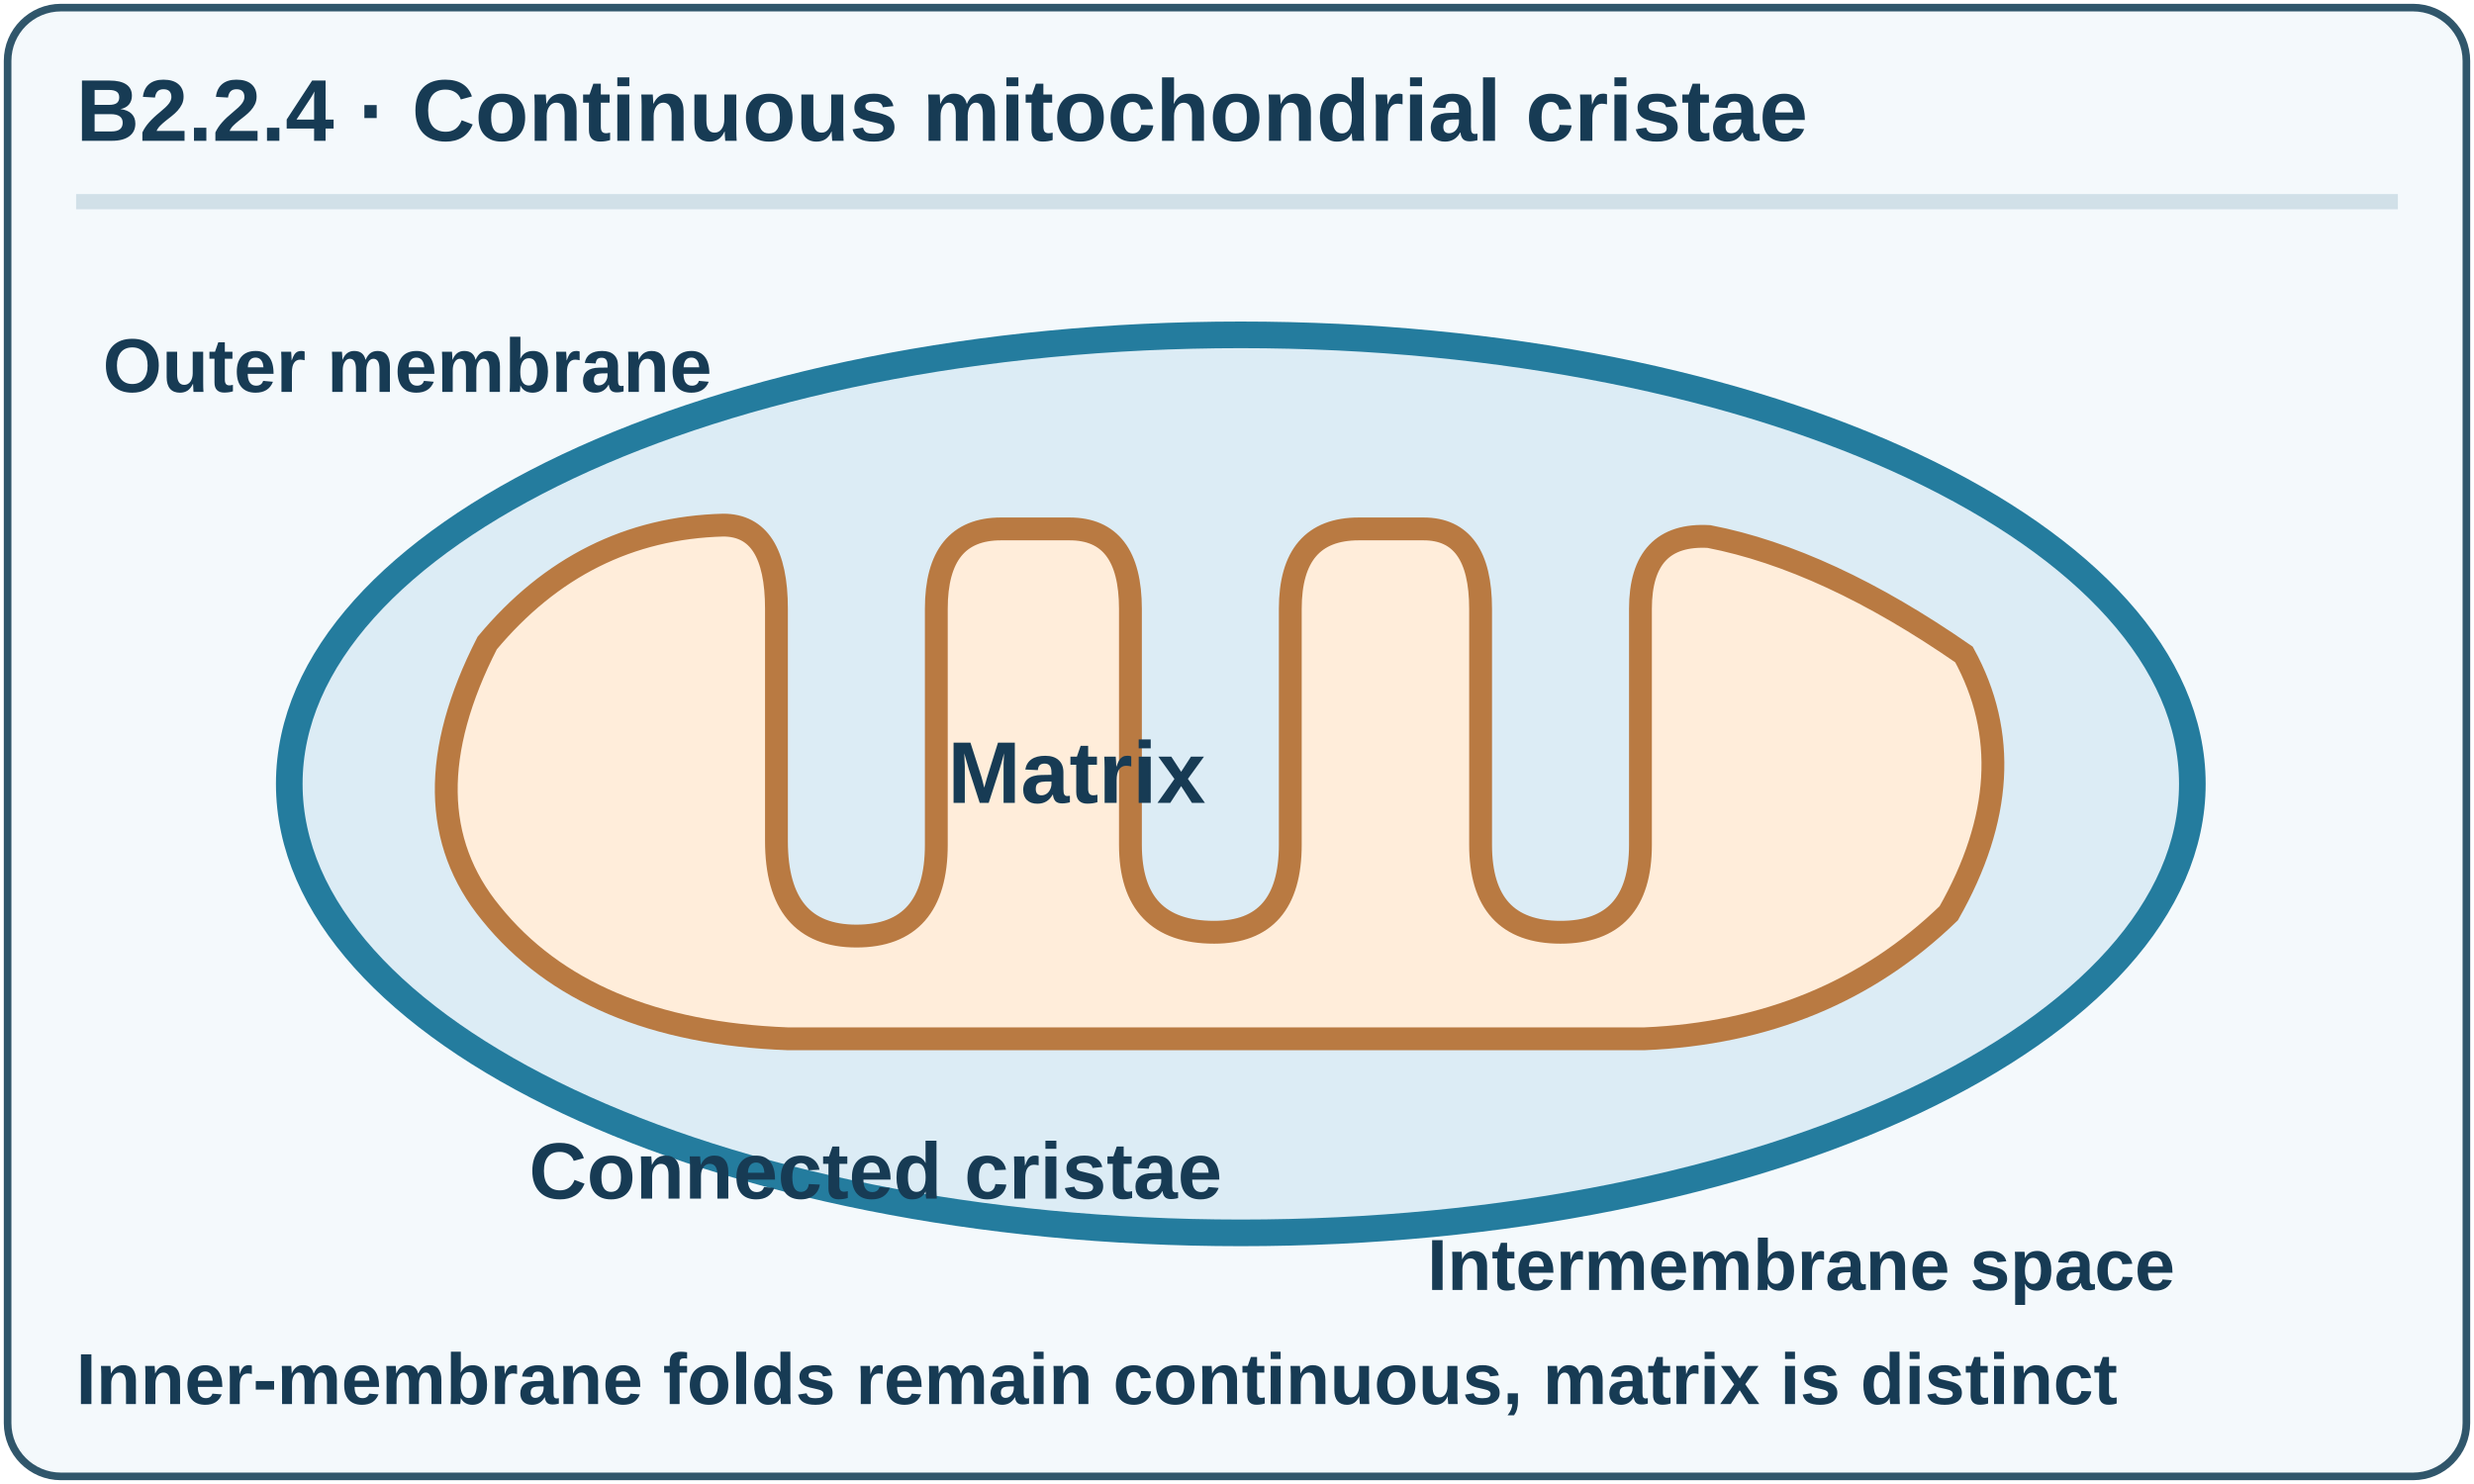
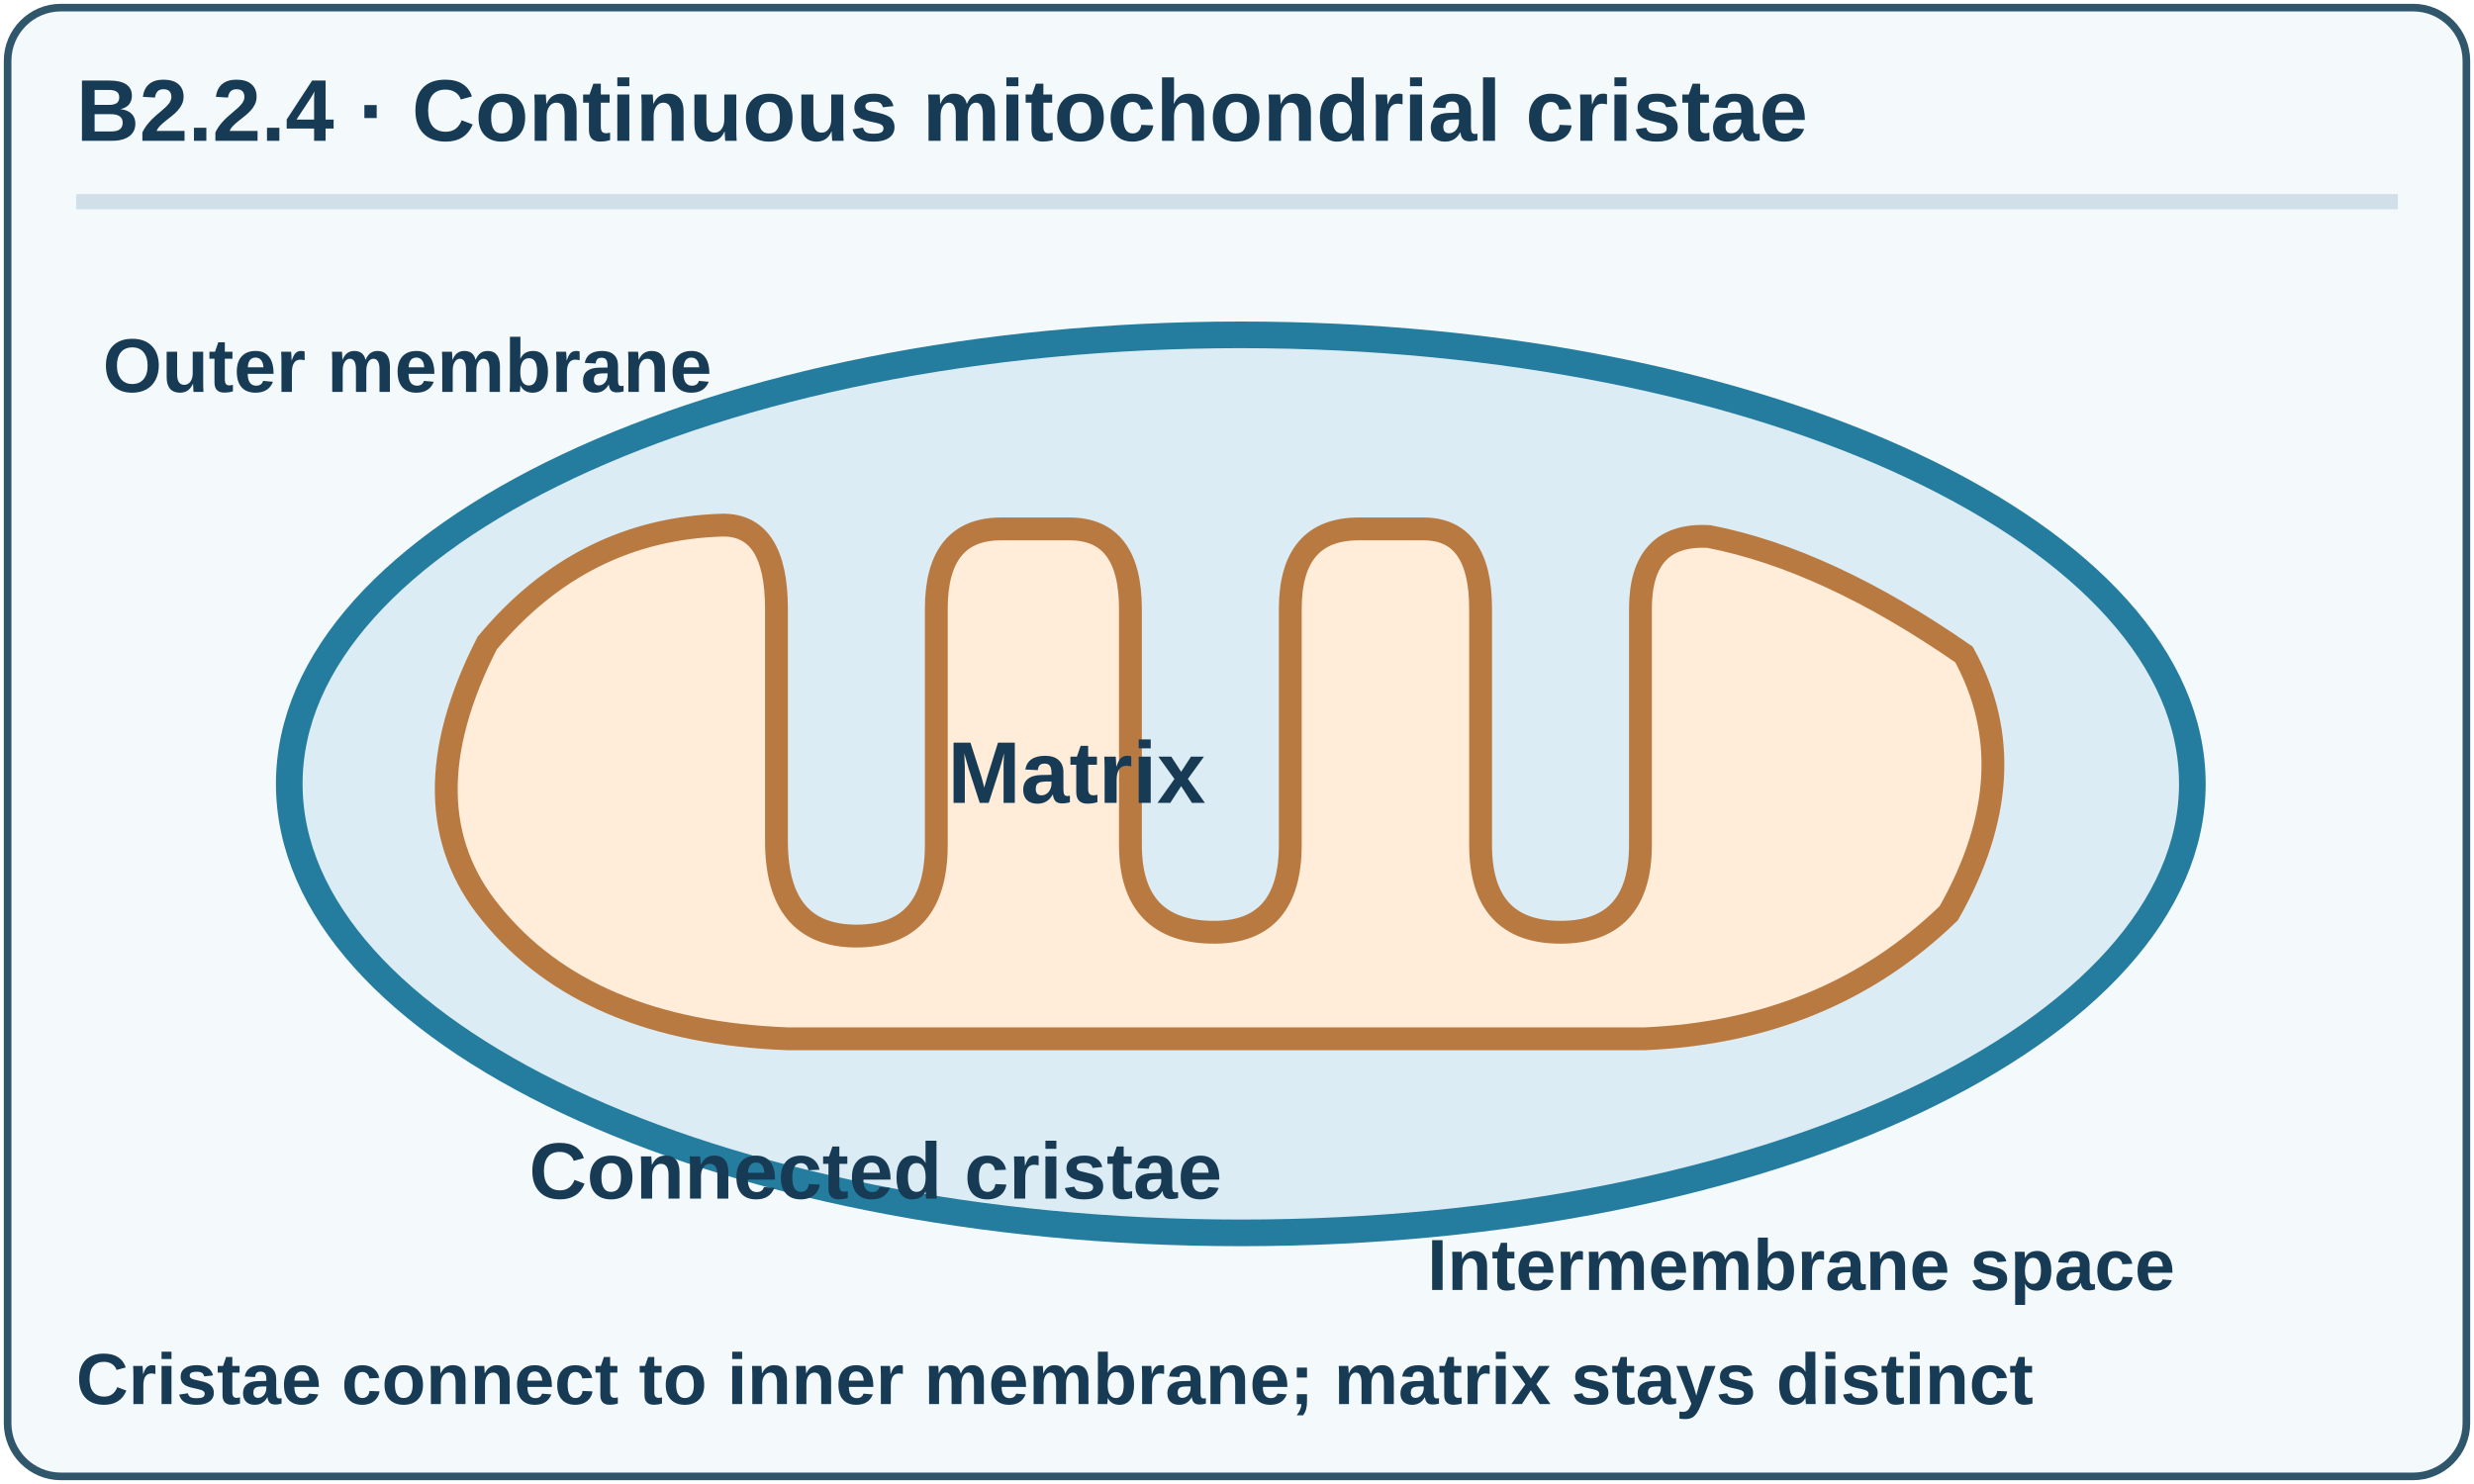
<svg xmlns="http://www.w3.org/2000/svg" viewBox="0 0 650 390" role="img" aria-labelledby="title">
  <defs>
    <marker id="tip" markerWidth="7" markerHeight="7" refX="6" refY="3" orient="auto">
      <path d="M0 0 L6 3 L0 6" fill="#268ca4" />
    </marker>
  </defs>
  <rect x="2" y="2" width="646" height="386" rx="14" fill="#f4f9fc" stroke="#30566b" stroke-width="2" />
  <text x="20" y="37" fill="#173b54" font-family="Arial,sans-serif" font-size="23" font-weight="600">B2.2.4 · Continuous mitochondrial cristae</text>
  <path d="M20 53 L630 53" fill="none" stroke="#d1e0e8" stroke-width="4" />
  <ellipse cx="326" cy="206" rx="250" ry="118" fill="#dcecf5" stroke="#247c9e" stroke-width="7" />
  <path d="M128 169 Q153 139 190 138 Q204 138 204 160 L204 221 Q204 246 225 246 Q246 246 246 222 L246 160 Q246 139 263 139 L281 139 Q297 139 297 160 L297 222 Q297 245 319 245 Q339 245 339 222 L339 160 Q339 139 357 139 L374 139 Q389 139 389 160 L389 222 Q389 245 410 245 Q431 245 431 222 L431 160 Q431 140 449 141 Q480 147 516 172 Q533 203 512 240 Q480 271 432 273 L207 273 Q154 271 129 240 Q106 212 128 169 Z" fill="#ffedda" stroke="#b97a42" stroke-width="6" />
  <text x="249" y="211" fill="#173b54" font-family="Arial,sans-serif" font-size="23" font-weight="600">Matrix</text>
  <text x="139" y="315" fill="#173b54" font-family="Arial,sans-serif" font-size="21" font-weight="600">Connected cristae</text>
  <text x="375" y="339" fill="#173b54" font-family="Arial,sans-serif" font-size="19" font-weight="600">Intermembrane space</text>
  <text x="27" y="103" fill="#173b54" font-family="Arial,sans-serif" font-size="20" font-weight="600">Outer membrane</text>
-   <text x="20" y="369" fill="#173b54" font-family="Arial,sans-serif" font-size="19" font-weight="600">Inner-membrane folds remain continuous, matrix is distinct</text>
+   <text x="20" y="369" fill="#173b54" font-family="Arial,sans-serif" font-size="19" font-weight="600">Cristae connect to inner membrane; matrix stays distinct</text>
</svg>
